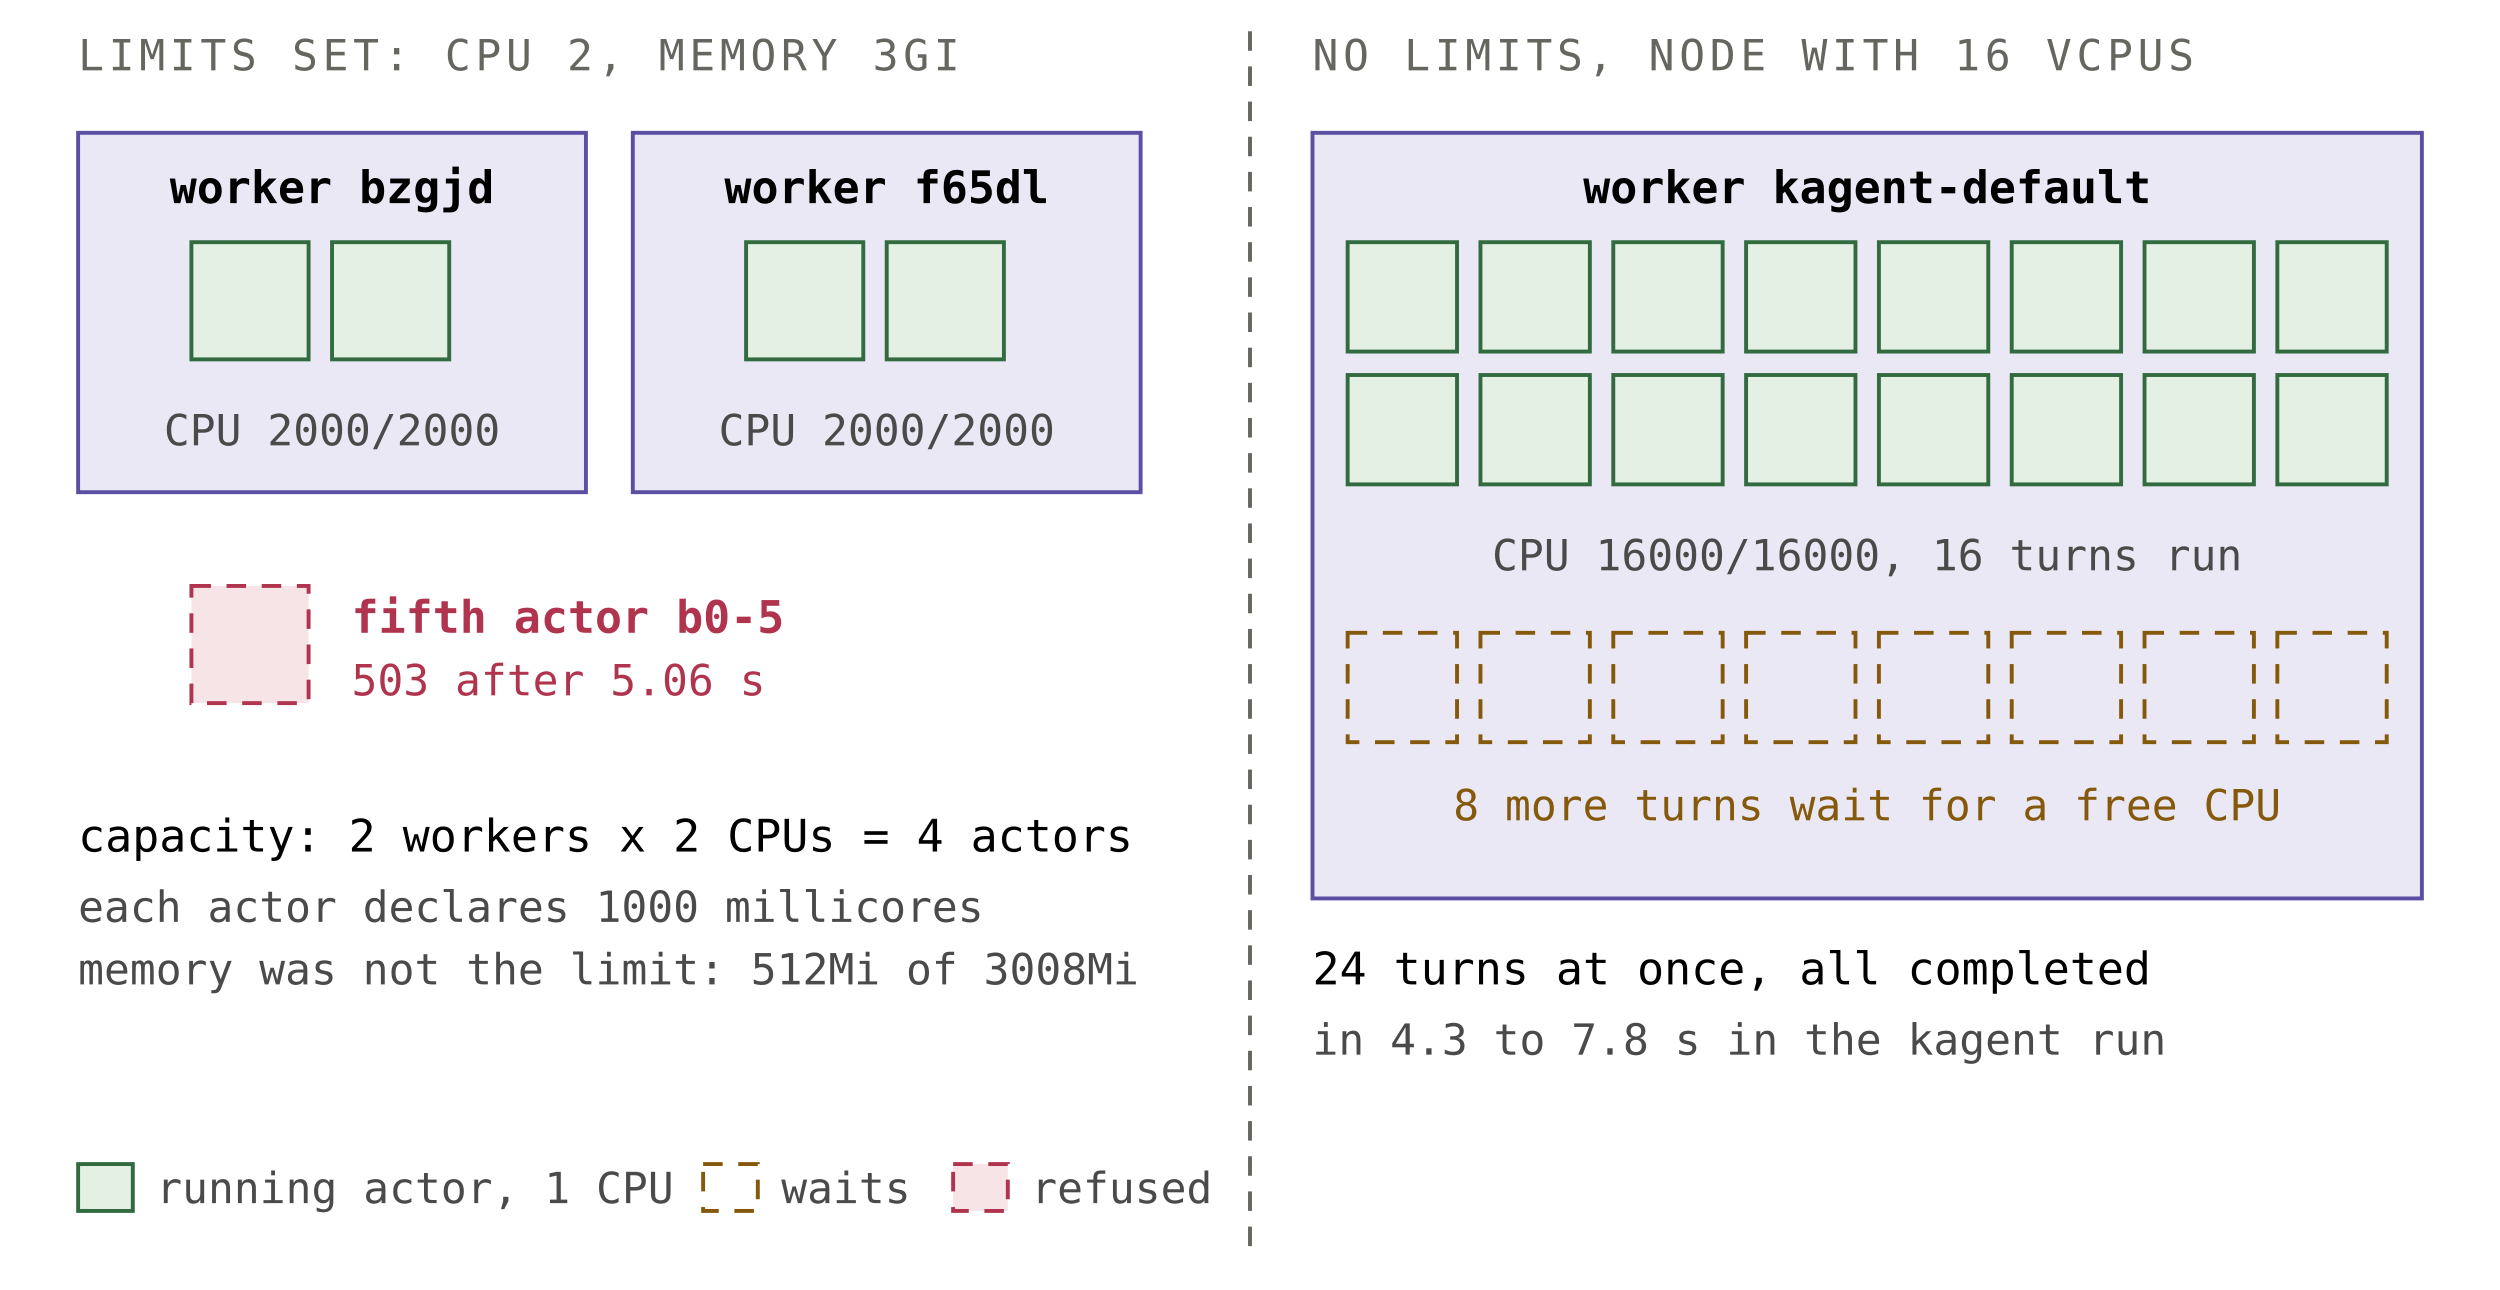
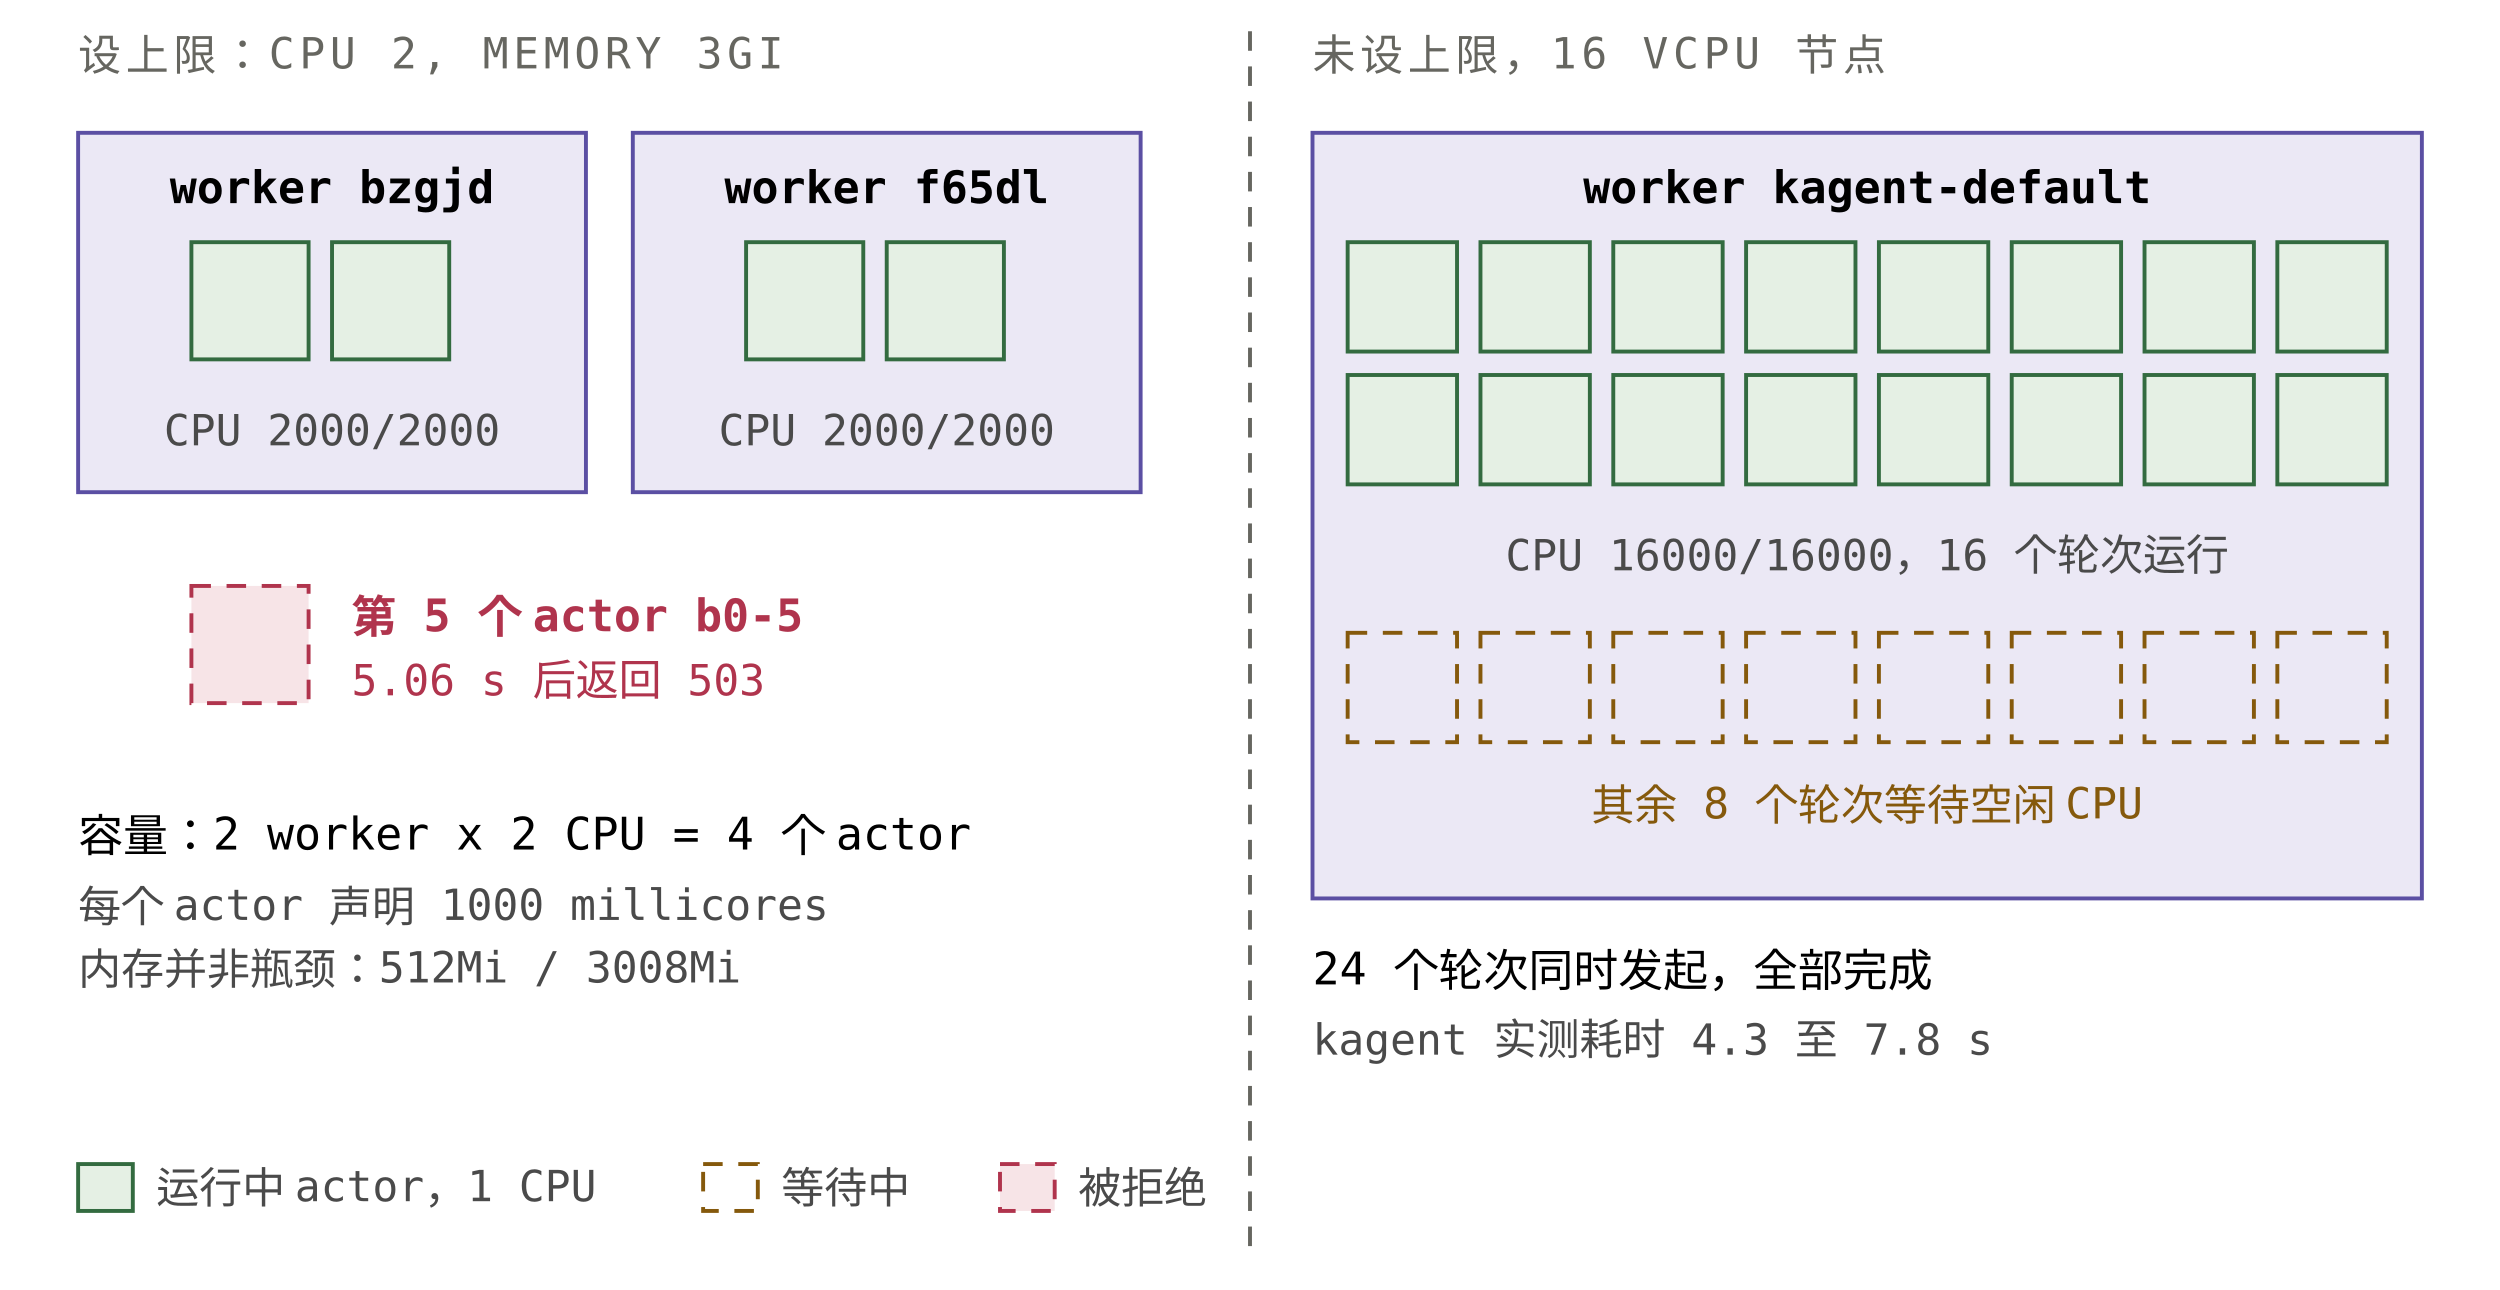
<svg xmlns="http://www.w3.org/2000/svg" viewBox="0 0 640 330" role="img" aria-labelledby="fig-4-5-title fig-4-5-desc" font-family="JetBrains Mono, ui-monospace, monospace">
-   <text x="20" y="18" font-size="11" letter-spacing="1.2" fill="var(--m-ink-mute, #666660)">LIMITS SET: CPU 2, MEMORY 3GI</text>
-   <text x="336" y="18" font-size="11" letter-spacing="1.2" fill="var(--m-ink-mute, #666660)">NO LIMITS, NODE WITH 16 VCPUS</text>
+   <text x="20" y="18" font-size="11" letter-spacing="1.2" fill="var(--m-ink-mute, #666660)">设上限：CPU 2, MEMORY 3GI</text>
+   <text x="336" y="18" font-size="11" letter-spacing="1.2" fill="var(--m-ink-mute, #666660)">未设上限，16 VCPU 节点</text>
  <line x1="320" y1="8" x2="320" y2="322" stroke="var(--m-ink-mute, #666660)" stroke-width="1" stroke-dasharray="5 4" />
  <rect x="20" y="34" width="130" height="92" fill="var(--m-violet-fill, #ebe8f5)" stroke="var(--m-violet-ink, #5b4fa3)" />
  <text x="85" y="52" font-size="11.5" text-anchor="middle" font-weight="700">worker bzgjd</text>
  <rect x="49" y="62" width="30" height="30" fill="var(--m-green-fill, #e5f0e4)" stroke="var(--m-green-ink, #336b40)" />
  <rect x="85" y="62" width="30" height="30" fill="var(--m-green-fill, #e5f0e4)" stroke="var(--m-green-ink, #336b40)" />
  <text x="85" y="114" font-size="11" text-anchor="middle" fill="var(--m-ink-soft, #4a4a4a)">CPU 2000/2000</text>
  <rect x="162" y="34" width="130" height="92" fill="var(--m-violet-fill, #ebe8f5)" stroke="var(--m-violet-ink, #5b4fa3)" />
  <text x="227" y="52" font-size="11.5" text-anchor="middle" font-weight="700">worker f65dl</text>
  <rect x="191" y="62" width="30" height="30" fill="var(--m-green-fill, #e5f0e4)" stroke="var(--m-green-ink, #336b40)" />
  <rect x="227" y="62" width="30" height="30" fill="var(--m-green-fill, #e5f0e4)" stroke="var(--m-green-ink, #336b40)" />
  <text x="227" y="114" font-size="11" text-anchor="middle" fill="var(--m-ink-soft, #4a4a4a)">CPU 2000/2000</text>
  <rect x="49" y="150" width="30" height="30" fill="var(--m-rose-fill, #f7e4e7)" stroke="var(--m-rose-ink, #b0344d)" stroke-dasharray="5 4" />
-   <text x="90" y="162" font-size="11.5" font-weight="700" fill="var(--m-rose-ink, #b0344d)">fifth actor b0-5</text>
-   <text x="90" y="178" font-size="11" fill="var(--m-rose-ink, #b0344d)">503 after 5.06 s</text>
-   <text x="20" y="218" font-size="11.5">capacity: 2 workers x 2 CPUs = 4 actors</text>
-   <text x="20" y="236" font-size="11" class="m-serif" fill="var(--m-ink-soft, #4a4a4a)">each actor declares 1000 millicores</text>
-   <text x="20" y="252" font-size="11" class="m-serif" fill="var(--m-ink-soft, #4a4a4a)">memory was not the limit: 512Mi of 3008Mi</text>
+   <text x="90" y="162" font-size="11.5" font-weight="700" fill="var(--m-rose-ink, #b0344d)">第 5 个 actor b0-5</text>
+   <text x="90" y="178" font-size="11" fill="var(--m-rose-ink, #b0344d)">5.06 s 后返回 503</text>
+   <text x="20" y="218" font-size="11.5">容量：2 worker x 2 CPU = 4 个 actor</text>
+   <text x="20" y="236" font-size="11" class="m-serif" fill="var(--m-ink-soft, #4a4a4a)">每个 actor 声明 1000 millicores</text>
+   <text x="20" y="252" font-size="11" class="m-serif" fill="var(--m-ink-soft, #4a4a4a)">内存并非瓶颈：512Mi / 3008Mi</text>
  <rect x="336" y="34" width="284" height="196" fill="var(--m-violet-fill, #ebe8f5)" stroke="var(--m-violet-ink, #5b4fa3)" />
  <text x="478" y="52" font-size="11.5" text-anchor="middle" font-weight="700">worker kagent-default</text>
  <rect x="345" y="62" width="28" height="28" fill="var(--m-green-fill, #e5f0e4)" stroke="var(--m-green-ink, #336b40)" />
  <rect x="379" y="62" width="28" height="28" fill="var(--m-green-fill, #e5f0e4)" stroke="var(--m-green-ink, #336b40)" />
  <rect x="413" y="62" width="28" height="28" fill="var(--m-green-fill, #e5f0e4)" stroke="var(--m-green-ink, #336b40)" />
  <rect x="447" y="62" width="28" height="28" fill="var(--m-green-fill, #e5f0e4)" stroke="var(--m-green-ink, #336b40)" />
  <rect x="481" y="62" width="28" height="28" fill="var(--m-green-fill, #e5f0e4)" stroke="var(--m-green-ink, #336b40)" />
  <rect x="515" y="62" width="28" height="28" fill="var(--m-green-fill, #e5f0e4)" stroke="var(--m-green-ink, #336b40)" />
  <rect x="549" y="62" width="28" height="28" fill="var(--m-green-fill, #e5f0e4)" stroke="var(--m-green-ink, #336b40)" />
  <rect x="583" y="62" width="28" height="28" fill="var(--m-green-fill, #e5f0e4)" stroke="var(--m-green-ink, #336b40)" />
  <rect x="345" y="96" width="28" height="28" fill="var(--m-green-fill, #e5f0e4)" stroke="var(--m-green-ink, #336b40)" />
  <rect x="379" y="96" width="28" height="28" fill="var(--m-green-fill, #e5f0e4)" stroke="var(--m-green-ink, #336b40)" />
  <rect x="413" y="96" width="28" height="28" fill="var(--m-green-fill, #e5f0e4)" stroke="var(--m-green-ink, #336b40)" />
  <rect x="447" y="96" width="28" height="28" fill="var(--m-green-fill, #e5f0e4)" stroke="var(--m-green-ink, #336b40)" />
  <rect x="481" y="96" width="28" height="28" fill="var(--m-green-fill, #e5f0e4)" stroke="var(--m-green-ink, #336b40)" />
  <rect x="515" y="96" width="28" height="28" fill="var(--m-green-fill, #e5f0e4)" stroke="var(--m-green-ink, #336b40)" />
  <rect x="549" y="96" width="28" height="28" fill="var(--m-green-fill, #e5f0e4)" stroke="var(--m-green-ink, #336b40)" />
  <rect x="583" y="96" width="28" height="28" fill="var(--m-green-fill, #e5f0e4)" stroke="var(--m-green-ink, #336b40)" />
-   <text x="478" y="146" font-size="11" text-anchor="middle" fill="var(--m-ink-soft, #4a4a4a)">CPU 16000/16000, 16 turns run</text>
+   <text x="478" y="146" font-size="11" text-anchor="middle" fill="var(--m-ink-soft, #4a4a4a)">CPU 16000/16000，16 个轮次运行</text>
  <rect x="345" y="162" width="28" height="28" fill="none" stroke="var(--m-amber-ink, #85590c)" stroke-dasharray="5 4" />
  <rect x="379" y="162" width="28" height="28" fill="none" stroke="var(--m-amber-ink, #85590c)" stroke-dasharray="5 4" />
  <rect x="413" y="162" width="28" height="28" fill="none" stroke="var(--m-amber-ink, #85590c)" stroke-dasharray="5 4" />
  <rect x="447" y="162" width="28" height="28" fill="none" stroke="var(--m-amber-ink, #85590c)" stroke-dasharray="5 4" />
  <rect x="481" y="162" width="28" height="28" fill="none" stroke="var(--m-amber-ink, #85590c)" stroke-dasharray="5 4" />
  <rect x="515" y="162" width="28" height="28" fill="none" stroke="var(--m-amber-ink, #85590c)" stroke-dasharray="5 4" />
  <rect x="549" y="162" width="28" height="28" fill="none" stroke="var(--m-amber-ink, #85590c)" stroke-dasharray="5 4" />
  <rect x="583" y="162" width="28" height="28" fill="none" stroke="var(--m-amber-ink, #85590c)" stroke-dasharray="5 4" />
-   <text x="478" y="210" font-size="11" text-anchor="middle" fill="var(--m-amber-ink, #85590c)">8 more turns wait for a free CPU</text>
-   <text x="336" y="252" font-size="11.5">24 turns at once, all completed</text>
-   <text x="336" y="270" font-size="11" class="m-serif" fill="var(--m-ink-soft, #4a4a4a)">in 4.3 to 7.8 s in the kagent run</text>
+   <text x="478" y="210" font-size="11" text-anchor="middle" fill="var(--m-amber-ink, #85590c)">其余 8 个轮次等待空闲 CPU</text>
+   <text x="336" y="252" font-size="11.5">24 个轮次同时发起，全部完成</text>
+   <text x="336" y="270" font-size="11" class="m-serif" fill="var(--m-ink-soft, #4a4a4a)">kagent 实测耗时 4.3 至 7.8 s</text>
  <rect x="20" y="298" width="14" height="12" fill="var(--m-green-fill, #e5f0e4)" stroke="var(--m-green-ink, #336b40)" />
-   <text x="40" y="308" font-size="11" class="m-serif" fill="var(--m-ink-soft, #4a4a4a)">running actor, 1 CPU</text>
+   <text x="40" y="308" font-size="11" class="m-serif" fill="var(--m-ink-soft, #4a4a4a)">运行中 actor，1 CPU</text>
  <rect x="180" y="298" width="14" height="12" fill="none" stroke="var(--m-amber-ink, #85590c)" stroke-dasharray="5 4" />
-   <text x="200" y="308" font-size="11" class="m-serif" fill="var(--m-ink-soft, #4a4a4a)">waits</text>
-   <rect x="244" y="298" width="14" height="12" fill="var(--m-rose-fill, #f7e4e7)" stroke="var(--m-rose-ink, #b0344d)" stroke-dasharray="5 4" />
-   <text x="264" y="308" font-size="11" class="m-serif" fill="var(--m-ink-soft, #4a4a4a)">refused</text>
+   <text x="200" y="308" font-size="11" class="m-serif" fill="var(--m-ink-soft, #4a4a4a)">等待中</text>
+   <rect x="256" y="298" width="14" height="12" fill="var(--m-rose-fill, #f7e4e7)" stroke="var(--m-rose-ink, #b0344d)" stroke-dasharray="5 4" />
+   <text x="276" y="308" font-size="11" class="m-serif" fill="var(--m-ink-soft, #4a4a4a)">被拒绝</text>
</svg>
